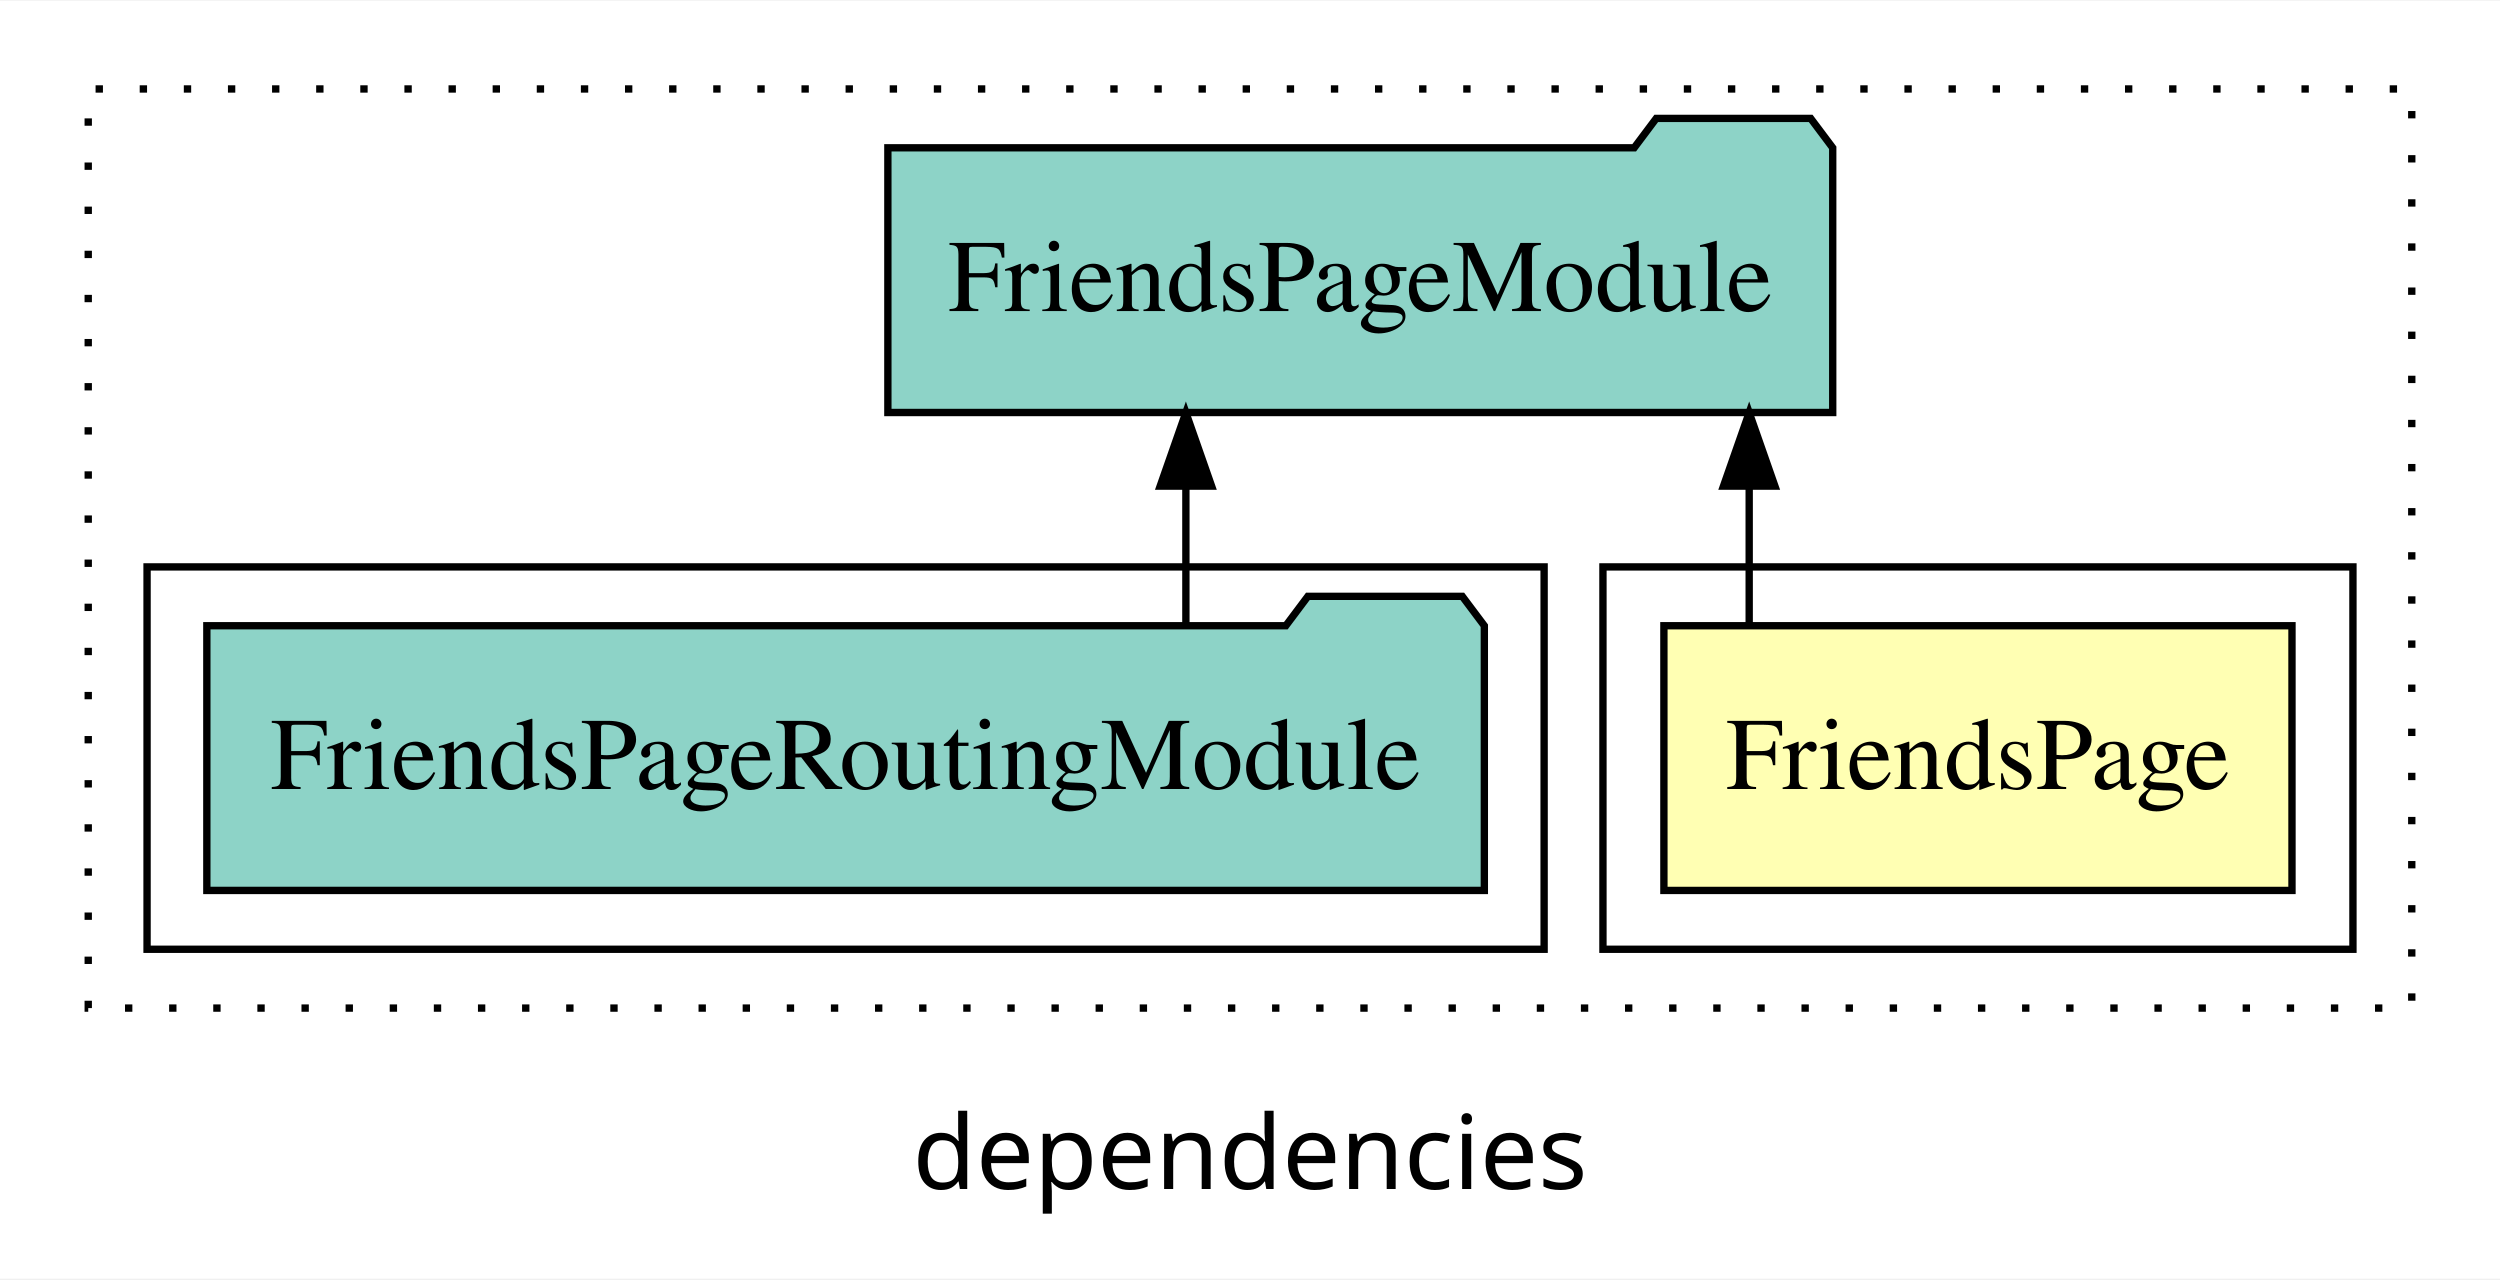
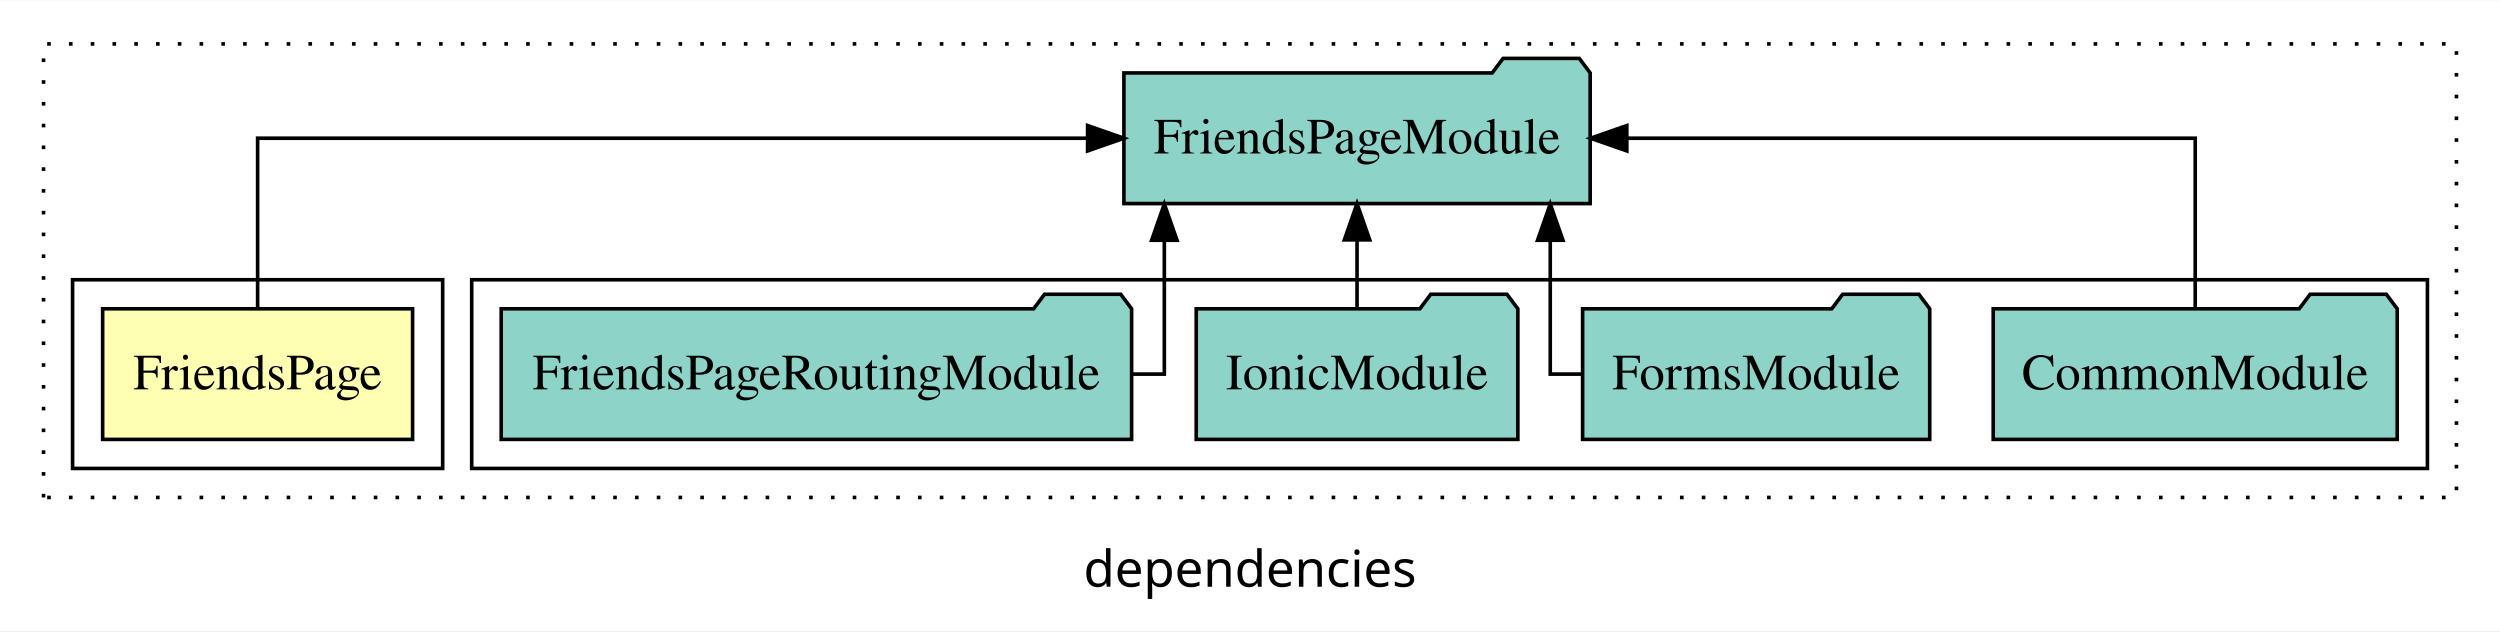
- <svg xmlns="http://www.w3.org/2000/svg" width="340pt" height="174pt" viewBox="0.00 0.00 340.00 173.80">
+ <svg xmlns="http://www.w3.org/2000/svg" width="689pt" height="174pt" viewBox="0.00 0.00 689.00 173.80">
  <g id="graph0" class="graph" transform="scale(1 1) rotate(0) translate(4 169.8)">
-     <polygon fill="white" stroke="transparent" points="-4,4 -4,-169.8 336,-169.8 336,4 -4,4" />
-     <text text-anchor="middle" x="166" y="-8.2" font-family="sans-serif" font-size="14.00">dependencies</text>
+     <polygon fill="white" stroke="transparent" points="-4,4 -4,-169.8 685,-169.8 685,4 -4,4" />
+     <text text-anchor="middle" x="340.5" y="-8.2" font-family="sans-serif" font-size="14.00">dependencies</text>
    <g id="clust1" class="cluster">
-       <polygon fill="none" stroke="black" stroke-dasharray="1,5" points="8,-32.8 8,-157.8 324,-157.8 324,-32.8 8,-32.8" />
+       <polygon fill="none" stroke="black" stroke-dasharray="1,5" points="8,-32.8 8,-157.8 673,-157.8 673,-32.8 8,-32.8" />
+     </g>
+     <g id="clust4" class="cluster">
+       <polygon fill="none" stroke="black" points="126,-40.8 126,-92.8 665,-92.8 665,-40.8 126,-40.8" />
    </g>
    <g id="clust2" class="cluster">
-       <polygon fill="none" stroke="black" points="214,-40.8 214,-92.8 316,-92.8 316,-40.8 214,-40.8" />
-     </g>
-     <g id="clust4" class="cluster">
-       <polygon fill="none" stroke="black" points="16,-40.8 16,-92.8 206,-92.8 206,-40.8 16,-40.8" />
+       <polygon fill="none" stroke="black" points="16,-40.8 16,-92.8 118,-92.8 118,-40.8 16,-40.8" />
    </g>
    <g id="node1" class="node">
-       <polygon fill="#ffffb3" stroke="black" points="307.71,-84.8 222.29,-84.8 222.29,-48.8 307.71,-48.8 307.71,-84.8" />
-       <text text-anchor="middle" x="265" y="-62.6" font-family="Times,serif" font-size="14.00">FriendsPage</text>
+       <polygon fill="#ffffb3" stroke="black" points="109.71,-84.8 24.29,-84.8 24.29,-48.8 109.71,-48.8 109.71,-84.8" />
+       <text text-anchor="middle" x="67" y="-62.6" font-family="Times,serif" font-size="14.00">FriendsPage</text>
    </g>
    <g id="node2" class="node">
-       <polygon fill="#8dd3c7" stroke="black" points="245.25,-149.8 242.25,-153.8 221.25,-153.8 218.25,-149.8 116.75,-149.8 116.75,-113.8 245.25,-113.8 245.25,-149.8" />
-       <text text-anchor="middle" x="181" y="-127.6" font-family="Times,serif" font-size="14.00">FriendsPageModule</text>
+       <polygon fill="#8dd3c7" stroke="black" points="434.25,-149.8 431.25,-153.8 410.25,-153.8 407.25,-149.8 305.75,-149.8 305.75,-113.8 434.25,-113.8 434.25,-149.8" />
+       <text text-anchor="middle" x="370" y="-127.6" font-family="Times,serif" font-size="14.00">FriendsPageModule</text>
    </g>
    <g id="edge1" class="edge">
-       <path fill="none" stroke="black" d="M233.89,-84.91C233.89,-84.91 233.89,-103.79 233.89,-103.79" />
-       <polygon fill="black" stroke="black" points="230.39,-103.79 233.89,-113.79 237.39,-103.79 230.39,-103.79" />
+       <path fill="none" stroke="black" d="M67,-84.91C67,-104.14 67,-131.8 67,-131.8 67,-131.8 295.74,-131.8 295.74,-131.8" />
+       <polygon fill="black" stroke="black" points="295.74,-135.3 305.74,-131.8 295.74,-128.3 295.74,-135.3" />
    </g>
    <g id="node3" class="node">
-       <polygon fill="#8dd3c7" stroke="black" points="197.87,-84.8 194.87,-88.8 173.87,-88.8 170.87,-84.8 24.13,-84.8 24.13,-48.8 197.87,-48.8 197.87,-84.8" />
-       <text text-anchor="middle" x="111" y="-62.6" font-family="Times,serif" font-size="14.00">FriendsPageRoutingModule</text>
+       <polygon fill="#8dd3c7" stroke="black" points="656.67,-84.8 653.67,-88.8 632.67,-88.8 629.67,-84.8 545.33,-84.8 545.33,-48.8 656.67,-48.8 656.67,-84.8" />
+       <text text-anchor="middle" x="601" y="-62.6" font-family="Times,serif" font-size="14.00">CommonModule</text>
    </g>
    <g id="edge2" class="edge">
-       <path fill="none" stroke="black" d="M157.28,-84.91C157.28,-84.91 157.28,-103.79 157.28,-103.79" />
-       <polygon fill="black" stroke="black" points="153.78,-103.79 157.28,-113.79 160.78,-103.79 153.78,-103.79" />
+       <path fill="none" stroke="black" d="M601,-84.91C601,-104.14 601,-131.8 601,-131.8 601,-131.8 444.35,-131.8 444.35,-131.8" />
+       <polygon fill="black" stroke="black" points="444.35,-128.3 434.35,-131.8 444.35,-135.3 444.35,-128.3" />
+     </g>
+     <g id="node4" class="node">
+       <polygon fill="#8dd3c7" stroke="black" points="527.83,-84.8 524.83,-88.8 503.83,-88.8 500.83,-84.8 432.17,-84.8 432.17,-48.8 527.83,-48.8 527.83,-84.8" />
+       <text text-anchor="middle" x="480" y="-62.6" font-family="Times,serif" font-size="14.00">FormsModule</text>
+     </g>
+     <g id="edge3" class="edge">
+       <path fill="none" stroke="black" d="M432.11,-66.8C426.79,-66.8 423.25,-66.8 423.25,-66.8 423.25,-66.8 423.25,-103.69 423.25,-103.69" />
+       <polygon fill="black" stroke="black" points="419.75,-103.69 423.25,-113.69 426.75,-103.69 419.75,-103.69" />
+     </g>
+     <g id="node5" class="node">
+       <polygon fill="#8dd3c7" stroke="black" points="414.32,-84.8 411.32,-88.8 390.32,-88.8 387.32,-84.8 325.68,-84.8 325.68,-48.8 414.32,-48.8 414.32,-84.8" />
+       <text text-anchor="middle" x="370" y="-62.6" font-family="Times,serif" font-size="14.00">IonicModule</text>
+     </g>
+     <g id="edge4" class="edge">
+       <path fill="none" stroke="black" d="M370,-84.91C370,-84.91 370,-103.79 370,-103.79" />
+       <polygon fill="black" stroke="black" points="366.5,-103.79 370,-113.79 373.5,-103.79 366.5,-103.79" />
+     </g>
+     <g id="node6" class="node">
+       <polygon fill="#8dd3c7" stroke="black" points="307.87,-84.8 304.87,-88.8 283.87,-88.8 280.87,-84.8 134.13,-84.8 134.13,-48.8 307.87,-48.8 307.87,-84.8" />
+       <text text-anchor="middle" x="221" y="-62.6" font-family="Times,serif" font-size="14.00">FriendsPageRoutingModule</text>
+     </g>
+     <g id="edge5" class="edge">
+       <path fill="none" stroke="black" d="M308.04,-66.8C313.52,-66.8 316.89,-66.8 316.89,-66.8 316.89,-66.8 316.89,-103.69 316.89,-103.69" />
+       <polygon fill="black" stroke="black" points="313.39,-103.69 316.89,-113.69 320.39,-103.69 313.39,-103.69" />
    </g>
  </g>
</svg>
